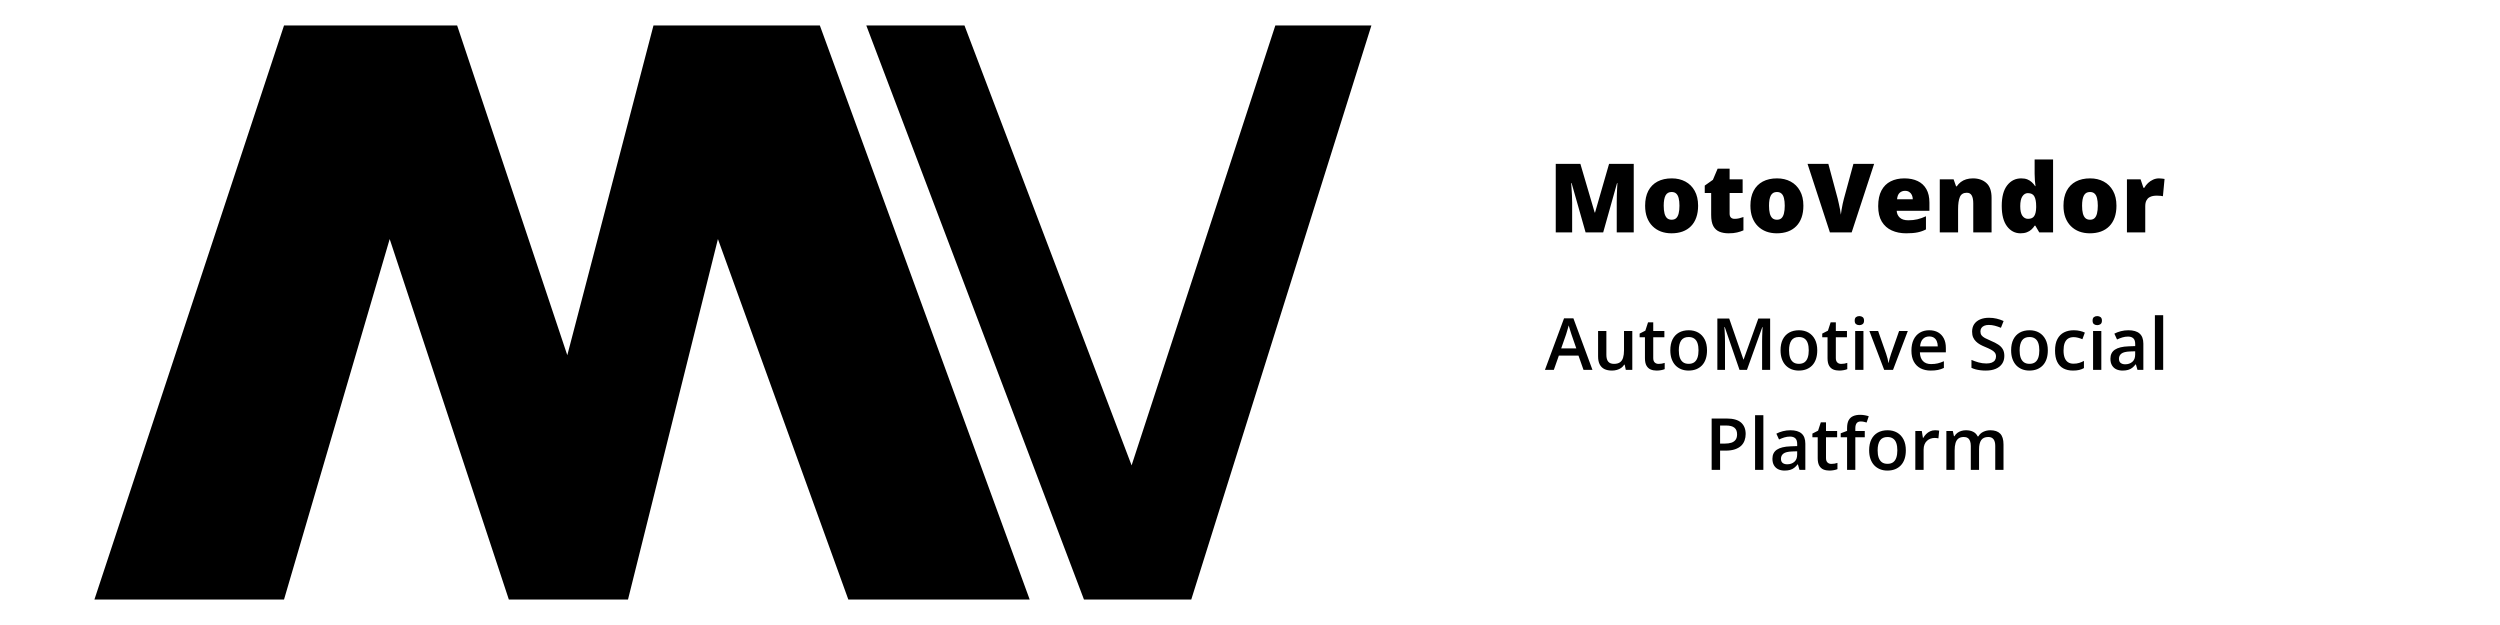
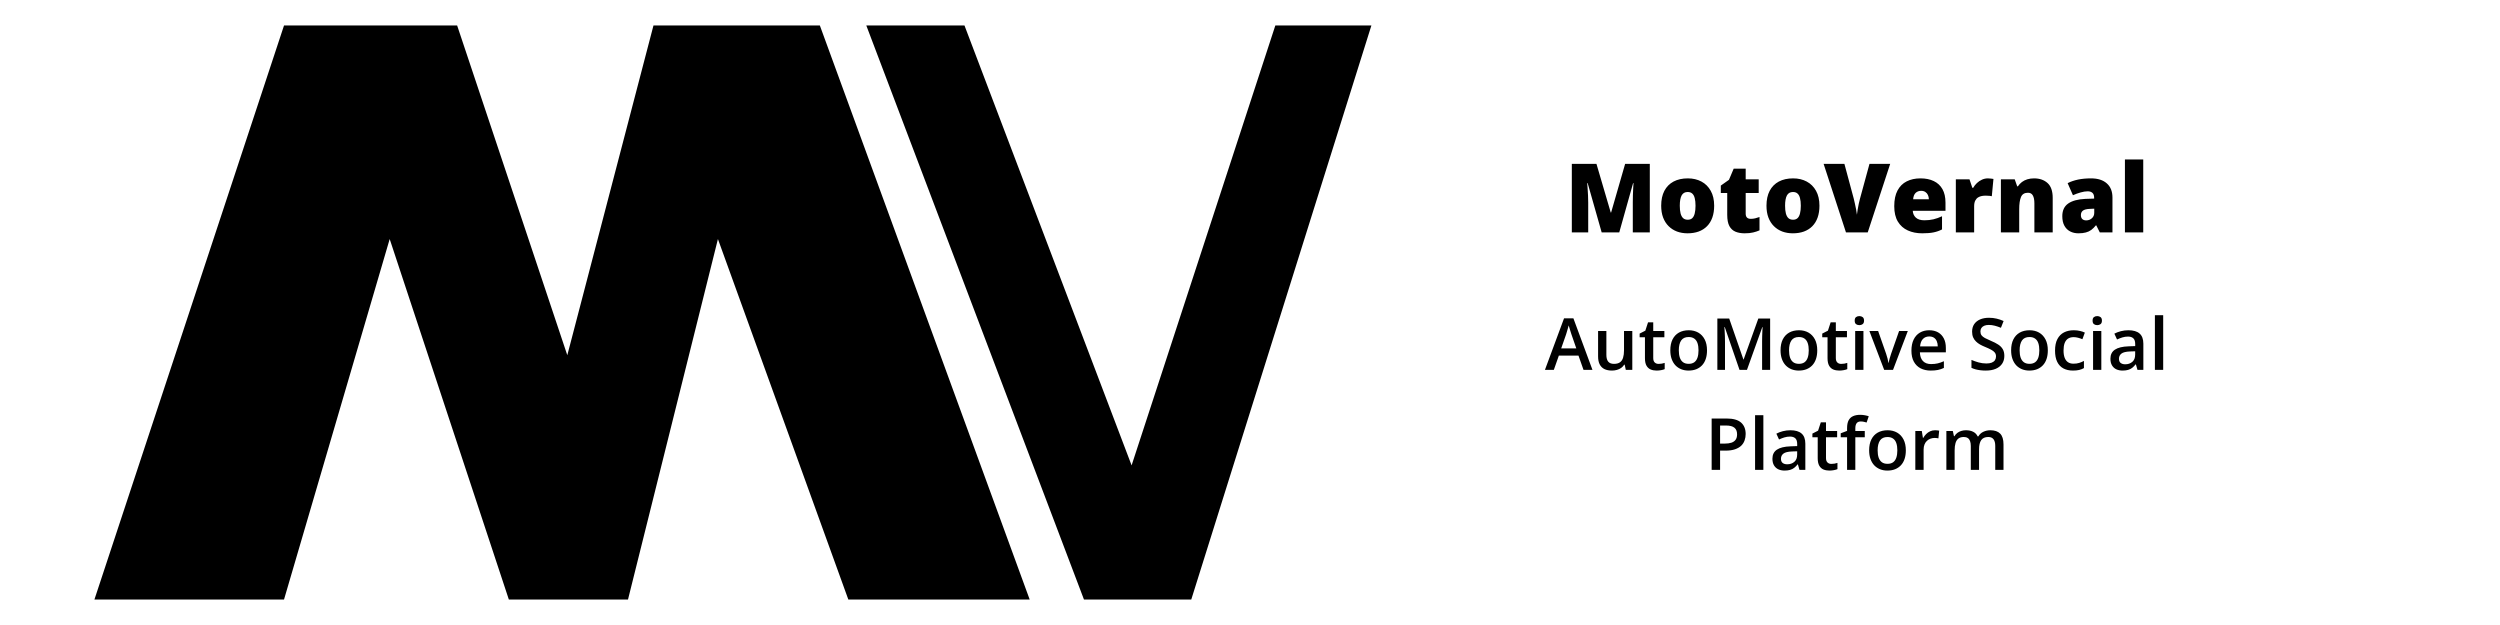
<svg xmlns="http://www.w3.org/2000/svg" width="200" height="50" viewBox="0 0 200 50" fill="none">
-   <path d="M126.847 18.59L125.727 14.644H125.693C125.703 14.747 125.713 14.885 125.723 15.06C125.736 15.235 125.747 15.424 125.757 15.626C125.767 15.828 125.772 16.023 125.772 16.21V18.59H124.46V13.112H126.431L127.574 17.001H127.604L128.725 13.112H130.699V18.59H129.339V16.188C129.339 16.016 129.342 15.831 129.347 15.633C129.354 15.434 129.362 15.246 129.369 15.071C129.379 14.894 129.388 14.754 129.395 14.652H129.362L128.256 18.59H126.847ZM135.848 16.458C135.848 16.812 135.799 17.127 135.701 17.402C135.604 17.677 135.463 17.908 135.278 18.095C135.093 18.283 134.87 18.425 134.607 18.522C134.345 18.617 134.049 18.665 133.719 18.665C133.412 18.665 133.13 18.617 132.872 18.522C132.618 18.425 132.395 18.283 132.206 18.095C132.016 17.908 131.868 17.677 131.763 17.402C131.661 17.127 131.61 16.812 131.61 16.458C131.61 15.988 131.695 15.591 131.865 15.266C132.037 14.941 132.282 14.694 132.599 14.524C132.919 14.354 133.3 14.27 133.742 14.27C134.149 14.27 134.511 14.354 134.828 14.524C135.146 14.694 135.394 14.941 135.574 15.266C135.756 15.591 135.848 15.988 135.848 16.458ZM133.097 16.458C133.097 16.7 133.119 16.905 133.161 17.072C133.203 17.237 133.271 17.363 133.363 17.451C133.458 17.536 133.582 17.578 133.734 17.578C133.887 17.578 134.008 17.536 134.098 17.451C134.188 17.363 134.253 17.237 134.293 17.072C134.335 16.905 134.356 16.7 134.356 16.458C134.356 16.215 134.335 16.013 134.293 15.851C134.253 15.688 134.186 15.566 134.094 15.484C134.004 15.401 133.882 15.36 133.727 15.36C133.504 15.36 133.343 15.452 133.243 15.637C133.146 15.822 133.097 16.096 133.097 16.458ZM138.767 17.507C138.899 17.507 139.02 17.493 139.13 17.466C139.24 17.438 139.355 17.403 139.475 17.361V18.429C139.315 18.499 139.145 18.555 138.965 18.597C138.788 18.642 138.56 18.665 138.283 18.665C138.008 18.665 137.766 18.622 137.556 18.537C137.346 18.45 137.183 18.3 137.065 18.088C136.95 17.873 136.893 17.574 136.893 17.192V15.442H136.38V14.847L137.032 14.386L137.41 13.494H138.369V14.345H139.411V15.442H138.369V17.095C138.369 17.232 138.404 17.336 138.474 17.406C138.544 17.473 138.642 17.507 138.767 17.507ZM144.271 16.458C144.271 16.812 144.222 17.127 144.125 17.402C144.027 17.677 143.886 17.908 143.701 18.095C143.516 18.283 143.293 18.425 143.031 18.522C142.768 18.617 142.472 18.665 142.143 18.665C141.835 18.665 141.553 18.617 141.296 18.522C141.041 18.425 140.819 18.283 140.629 18.095C140.439 17.908 140.292 17.677 140.187 17.402C140.084 17.127 140.033 16.812 140.033 16.458C140.033 15.988 140.118 15.591 140.288 15.266C140.46 14.941 140.705 14.694 141.022 14.524C141.342 14.354 141.723 14.27 142.165 14.27C142.572 14.27 142.934 14.354 143.252 14.524C143.569 14.694 143.817 14.941 143.997 15.266C144.18 15.591 144.271 15.988 144.271 16.458ZM141.521 16.458C141.521 16.7 141.542 16.905 141.584 17.072C141.627 17.237 141.694 17.363 141.787 17.451C141.882 17.536 142.005 17.578 142.158 17.578C142.31 17.578 142.431 17.536 142.521 17.451C142.611 17.363 142.676 17.237 142.716 17.072C142.758 16.905 142.78 16.7 142.78 16.458C142.78 16.215 142.758 16.013 142.716 15.851C142.676 15.688 142.61 15.566 142.517 15.484C142.427 15.401 142.305 15.36 142.15 15.36C141.928 15.36 141.767 15.452 141.667 15.637C141.569 15.822 141.521 16.096 141.521 16.458ZM149.929 13.112L148.134 18.59H146.392L144.604 13.112H146.268L147.014 15.888C147.041 15.993 147.072 16.128 147.107 16.293C147.145 16.455 147.179 16.618 147.209 16.78C147.241 16.942 147.261 17.075 147.268 17.177C147.278 17.075 147.297 16.944 147.325 16.784C147.352 16.624 147.382 16.464 147.415 16.304C147.45 16.142 147.482 16.008 147.512 15.903L148.273 13.112H149.929ZM152.349 14.27C152.762 14.27 153.118 14.342 153.417 14.487C153.717 14.629 153.948 14.844 154.11 15.131C154.273 15.419 154.354 15.778 154.354 16.21V16.863H151.735C151.747 17.085 151.83 17.267 151.982 17.41C152.137 17.552 152.364 17.623 152.664 17.623C152.929 17.623 153.171 17.597 153.391 17.544C153.613 17.492 153.842 17.411 154.077 17.301V18.354C153.872 18.461 153.648 18.54 153.406 18.59C153.164 18.64 152.858 18.665 152.488 18.665C152.061 18.665 151.679 18.589 151.341 18.436C151.004 18.284 150.738 18.048 150.543 17.728C150.351 17.408 150.255 16.997 150.255 16.495C150.255 15.986 150.342 15.567 150.517 15.24C150.692 14.91 150.937 14.667 151.252 14.509C151.566 14.35 151.932 14.27 152.349 14.27ZM152.402 15.266C152.229 15.266 152.085 15.321 151.967 15.431C151.852 15.539 151.785 15.708 151.765 15.941H153.024C153.021 15.816 152.996 15.702 152.949 15.6C152.901 15.497 152.832 15.416 152.739 15.356C152.649 15.296 152.537 15.266 152.402 15.266ZM157.839 14.27C158.276 14.27 158.633 14.393 158.91 14.64C159.188 14.888 159.326 15.284 159.326 15.828V18.59H157.861V16.274C157.861 15.992 157.82 15.78 157.738 15.637C157.658 15.492 157.528 15.42 157.348 15.42C157.071 15.42 156.885 15.534 156.79 15.761C156.695 15.986 156.647 16.309 156.647 16.731V18.59H155.182V14.345H156.288L156.486 14.906H156.542C156.632 14.772 156.74 14.657 156.865 14.562C156.989 14.467 157.133 14.395 157.295 14.345C157.458 14.294 157.639 14.27 157.839 14.27ZM161.642 18.665C161.205 18.665 160.845 18.479 160.563 18.107C160.281 17.734 160.139 17.19 160.139 16.473C160.139 15.748 160.284 15.2 160.574 14.828C160.864 14.456 161.239 14.27 161.698 14.27C161.888 14.27 162.052 14.297 162.189 14.352C162.326 14.407 162.445 14.482 162.545 14.577C162.647 14.669 162.736 14.774 162.811 14.892H162.841C162.824 14.784 162.807 14.637 162.792 14.449C162.777 14.26 162.77 14.075 162.77 13.895V12.759H164.246V18.59H163.141L162.826 18.054H162.77C162.702 18.166 162.617 18.269 162.515 18.361C162.415 18.454 162.293 18.527 162.148 18.582C162.005 18.637 161.837 18.665 161.642 18.665ZM162.241 17.507C162.476 17.507 162.641 17.433 162.736 17.286C162.834 17.136 162.886 16.909 162.893 16.604V16.488C162.893 16.153 162.846 15.897 162.751 15.72C162.659 15.54 162.484 15.45 162.226 15.45C162.052 15.45 161.907 15.535 161.792 15.705C161.677 15.874 161.619 16.138 161.619 16.495C161.619 16.848 161.677 17.105 161.792 17.267C161.909 17.427 162.059 17.507 162.241 17.507ZM169.316 16.458C169.316 16.812 169.267 17.127 169.17 17.402C169.072 17.677 168.931 17.908 168.746 18.095C168.561 18.283 168.338 18.425 168.076 18.522C167.813 18.617 167.517 18.665 167.188 18.665C166.88 18.665 166.598 18.617 166.341 18.522C166.086 18.425 165.864 18.283 165.674 18.095C165.484 17.908 165.337 17.677 165.232 17.402C165.129 17.127 165.078 16.812 165.078 16.458C165.078 15.988 165.163 15.591 165.333 15.266C165.505 14.941 165.75 14.694 166.067 14.524C166.387 14.354 166.768 14.27 167.21 14.27C167.617 14.27 167.979 14.354 168.297 14.524C168.614 14.694 168.862 14.941 169.042 15.266C169.225 15.591 169.316 15.988 169.316 16.458ZM166.566 16.458C166.566 16.7 166.587 16.905 166.629 17.072C166.672 17.237 166.739 17.363 166.832 17.451C166.926 17.536 167.05 17.578 167.203 17.578C167.355 17.578 167.476 17.536 167.566 17.451C167.656 17.363 167.721 17.237 167.761 17.072C167.803 16.905 167.825 16.7 167.825 16.458C167.825 16.215 167.803 16.013 167.761 15.851C167.721 15.688 167.655 15.566 167.562 15.484C167.472 15.401 167.35 15.36 167.195 15.36C166.973 15.36 166.812 15.452 166.712 15.637C166.614 15.822 166.566 16.096 166.566 16.458ZM172.718 14.27C172.798 14.27 172.882 14.276 172.969 14.288C173.057 14.298 173.122 14.307 173.164 14.315L173.033 15.697C172.985 15.685 172.924 15.675 172.849 15.667C172.774 15.657 172.669 15.652 172.535 15.652C172.442 15.652 172.343 15.661 172.238 15.678C172.134 15.696 172.034 15.733 171.939 15.791C171.846 15.846 171.77 15.931 171.71 16.046C171.65 16.158 171.62 16.31 171.62 16.503V18.59H170.155V14.345H171.246L171.474 15.023H171.545C171.623 14.883 171.721 14.757 171.841 14.644C171.964 14.529 172.1 14.438 172.25 14.371C172.402 14.303 172.558 14.27 172.718 14.27ZM126.681 29.59L126.279 28.449H124.708L124.306 29.59H123.595L125.124 25.464H125.871L127.397 29.59H126.681ZM126.104 27.87L125.714 26.746C125.699 26.697 125.677 26.629 125.649 26.541C125.621 26.451 125.593 26.36 125.565 26.268C125.537 26.174 125.513 26.096 125.495 26.032C125.476 26.109 125.452 26.195 125.424 26.291C125.398 26.384 125.372 26.472 125.346 26.555C125.321 26.637 125.303 26.701 125.289 26.746L124.896 27.87H126.104ZM130.584 26.479V29.59H130.064L129.974 29.171H129.938C129.872 29.278 129.789 29.367 129.688 29.438C129.586 29.507 129.474 29.559 129.35 29.593C129.227 29.628 129.096 29.646 128.96 29.646C128.725 29.646 128.525 29.607 128.358 29.528C128.193 29.448 128.067 29.324 127.979 29.157C127.891 28.99 127.847 28.775 127.847 28.511V26.479H128.51V28.387C128.51 28.629 128.559 28.809 128.656 28.929C128.755 29.049 128.909 29.109 129.117 29.109C129.318 29.109 129.477 29.068 129.595 28.986C129.713 28.903 129.796 28.781 129.845 28.62C129.895 28.459 129.921 28.262 129.921 28.027V26.479H130.584ZM132.689 29.112C132.775 29.112 132.86 29.105 132.945 29.09C133.029 29.073 133.106 29.053 133.175 29.031V29.531C133.102 29.563 133.007 29.59 132.891 29.612C132.775 29.635 132.654 29.646 132.529 29.646C132.353 29.646 132.194 29.617 132.054 29.559C131.913 29.499 131.802 29.397 131.719 29.253C131.637 29.108 131.596 28.909 131.596 28.654V26.982H131.171V26.687L131.627 26.454L131.843 25.788H132.259V26.479H133.15V26.982H132.259V28.646C132.259 28.803 132.298 28.92 132.377 28.997C132.456 29.074 132.56 29.112 132.689 29.112ZM136.561 28.027C136.561 28.286 136.528 28.515 136.46 28.716C136.393 28.916 136.294 29.086 136.165 29.224C136.036 29.361 135.88 29.466 135.699 29.539C135.517 29.61 135.312 29.646 135.083 29.646C134.87 29.646 134.674 29.61 134.496 29.539C134.318 29.466 134.163 29.361 134.032 29.224C133.903 29.086 133.803 28.916 133.731 28.716C133.66 28.515 133.625 28.286 133.625 28.027C133.625 27.684 133.684 27.394 133.802 27.156C133.922 26.916 134.092 26.734 134.313 26.608C134.534 26.483 134.798 26.42 135.103 26.42C135.39 26.42 135.642 26.483 135.862 26.608C136.081 26.734 136.252 26.916 136.376 27.156C136.5 27.396 136.561 27.686 136.561 28.027ZM134.305 28.027C134.305 28.254 134.332 28.448 134.386 28.609C134.442 28.77 134.529 28.894 134.645 28.98C134.761 29.064 134.911 29.107 135.094 29.107C135.278 29.107 135.428 29.064 135.544 28.98C135.66 28.894 135.745 28.77 135.8 28.609C135.854 28.448 135.881 28.254 135.881 28.027C135.881 27.801 135.854 27.609 135.8 27.451C135.745 27.292 135.66 27.171 135.544 27.089C135.428 27.004 135.277 26.962 135.092 26.962C134.818 26.962 134.619 27.054 134.493 27.238C134.368 27.421 134.305 27.684 134.305 28.027ZM139.161 29.59L137.978 26.159H137.952C137.958 26.235 137.965 26.34 137.972 26.473C137.98 26.606 137.986 26.749 137.992 26.9C137.997 27.052 138 27.197 138 27.336V29.59H137.388V25.481H138.335L139.473 28.761H139.49L140.667 25.481H141.611V29.59H140.968V27.302C140.968 27.177 140.97 27.041 140.974 26.895C140.979 26.749 140.985 26.61 140.99 26.479C140.998 26.348 141.003 26.243 141.007 26.164H140.985L139.757 29.59H139.161ZM145.38 28.027C145.38 28.286 145.346 28.515 145.279 28.716C145.211 28.916 145.113 29.086 144.984 29.224C144.854 29.361 144.699 29.466 144.517 29.539C144.336 29.61 144.13 29.646 143.902 29.646C143.688 29.646 143.492 29.61 143.314 29.539C143.136 29.466 142.982 29.361 142.851 29.224C142.721 29.086 142.621 28.916 142.55 28.716C142.479 28.515 142.443 28.286 142.443 28.027C142.443 27.684 142.502 27.394 142.62 27.156C142.74 26.916 142.911 26.734 143.132 26.608C143.353 26.483 143.616 26.42 143.921 26.42C144.208 26.42 144.461 26.483 144.68 26.608C144.899 26.734 145.071 26.916 145.195 27.156C145.318 27.396 145.38 27.686 145.38 28.027ZM143.123 28.027C143.123 28.254 143.151 28.448 143.205 28.609C143.261 28.77 143.347 28.894 143.463 28.98C143.58 29.064 143.729 29.107 143.913 29.107C144.097 29.107 144.247 29.064 144.363 28.98C144.479 28.894 144.564 28.77 144.618 28.609C144.673 28.448 144.7 28.254 144.7 28.027C144.7 27.801 144.673 27.609 144.618 27.451C144.564 27.292 144.479 27.171 144.363 27.089C144.247 27.004 144.096 26.962 143.91 26.962C143.637 26.962 143.437 27.054 143.312 27.238C143.186 27.421 143.123 27.684 143.123 28.027ZM147.297 29.112C147.383 29.112 147.468 29.105 147.552 29.09C147.637 29.073 147.713 29.053 147.783 29.031V29.531C147.71 29.563 147.615 29.59 147.499 29.612C147.383 29.635 147.262 29.646 147.136 29.646C146.96 29.646 146.802 29.617 146.661 29.559C146.521 29.499 146.409 29.397 146.327 29.253C146.245 29.108 146.203 28.909 146.203 28.654V26.982H145.779V26.687L146.234 26.454L146.451 25.788H146.867V26.479H147.757V26.982H146.867V28.646C146.867 28.803 146.906 28.92 146.985 28.997C147.063 29.074 147.167 29.112 147.297 29.112ZM149.075 26.479V29.59H148.415V26.479H149.075ZM148.749 25.287C148.851 25.287 148.938 25.314 149.011 25.369C149.086 25.423 149.123 25.517 149.123 25.65C149.123 25.781 149.086 25.875 149.011 25.931C148.938 25.985 148.851 26.012 148.749 26.012C148.645 26.012 148.556 25.985 148.482 25.931C148.411 25.875 148.376 25.781 148.376 25.65C148.376 25.517 148.411 25.423 148.482 25.369C148.556 25.314 148.645 25.287 148.749 25.287ZM150.734 29.59L149.55 26.479H150.25L150.891 28.306C150.932 28.422 150.97 28.547 151.003 28.682C151.037 28.817 151.06 28.93 151.074 29.022H151.096C151.109 28.927 151.134 28.812 151.172 28.679C151.209 28.544 151.248 28.42 151.287 28.306L151.928 26.479H152.625L151.442 29.59H150.734ZM154.336 26.42C154.614 26.42 154.851 26.477 155.05 26.591C155.249 26.706 155.401 26.868 155.508 27.078C155.615 27.287 155.668 27.538 155.668 27.831V28.185H153.592C153.599 28.486 153.68 28.719 153.833 28.882C153.989 29.045 154.206 29.126 154.485 29.126C154.684 29.126 154.862 29.107 155.019 29.07C155.178 29.031 155.342 28.974 155.511 28.898V29.435C155.355 29.508 155.197 29.562 155.036 29.596C154.875 29.629 154.682 29.646 154.457 29.646C154.152 29.646 153.883 29.587 153.651 29.469C153.42 29.349 153.239 29.171 153.108 28.935C152.979 28.699 152.914 28.406 152.914 28.055C152.914 27.707 152.973 27.411 153.091 27.167C153.209 26.924 153.375 26.738 153.589 26.611C153.802 26.484 154.051 26.42 154.336 26.42ZM154.336 26.917C154.128 26.917 153.96 26.985 153.83 27.12C153.703 27.255 153.628 27.452 153.606 27.713H155.022C155.02 27.557 154.994 27.419 154.943 27.299C154.895 27.18 154.82 27.086 154.718 27.018C154.619 26.951 154.492 26.917 154.336 26.917ZM160.347 28.471C160.347 28.715 160.287 28.925 160.168 29.101C160.049 29.277 159.879 29.412 159.656 29.506C159.435 29.599 159.171 29.646 158.864 29.646C158.714 29.646 158.57 29.638 158.434 29.621C158.297 29.604 158.168 29.579 158.046 29.548C157.926 29.514 157.816 29.474 157.717 29.427V28.792C157.884 28.865 158.07 28.931 158.276 28.991C158.482 29.049 158.692 29.078 158.906 29.078C159.08 29.078 159.224 29.056 159.338 29.011C159.455 28.964 159.541 28.898 159.597 28.814C159.653 28.728 159.681 28.628 159.681 28.514C159.681 28.392 159.649 28.289 159.583 28.204C159.517 28.12 159.418 28.043 159.285 27.974C159.154 27.903 158.989 27.827 158.791 27.746C158.656 27.692 158.526 27.63 158.403 27.561C158.281 27.491 158.172 27.41 158.077 27.316C157.981 27.223 157.905 27.112 157.849 26.985C157.795 26.855 157.768 26.704 157.768 26.529C157.768 26.297 157.823 26.099 157.933 25.934C158.046 25.769 158.203 25.642 158.405 25.554C158.61 25.466 158.848 25.422 159.119 25.422C159.335 25.422 159.537 25.445 159.726 25.49C159.917 25.535 160.105 25.598 160.288 25.681L160.075 26.223C159.906 26.154 159.742 26.099 159.583 26.057C159.426 26.016 159.264 25.995 159.1 25.995C158.957 25.995 158.836 26.017 158.737 26.06C158.638 26.103 158.562 26.164 158.509 26.243C158.459 26.32 158.434 26.411 158.434 26.518C158.434 26.638 158.463 26.739 158.521 26.822C158.581 26.902 158.672 26.976 158.796 27.044C158.922 27.111 159.083 27.186 159.279 27.269C159.506 27.362 159.698 27.461 159.856 27.564C160.015 27.667 160.137 27.79 160.221 27.935C160.305 28.077 160.347 28.256 160.347 28.471ZM163.826 28.027C163.826 28.286 163.793 28.515 163.725 28.716C163.658 28.916 163.559 29.086 163.43 29.224C163.301 29.361 163.145 29.466 162.964 29.539C162.782 29.61 162.577 29.646 162.348 29.646C162.135 29.646 161.939 29.61 161.761 29.539C161.583 29.466 161.428 29.361 161.297 29.224C161.168 29.086 161.068 28.916 160.997 28.716C160.925 28.515 160.89 28.286 160.89 28.027C160.89 27.684 160.949 27.394 161.067 27.156C161.187 26.916 161.357 26.734 161.578 26.608C161.799 26.483 162.063 26.42 162.368 26.42C162.655 26.42 162.908 26.483 163.127 26.608C163.346 26.734 163.517 26.916 163.641 27.156C163.765 27.396 163.826 27.686 163.826 28.027ZM161.57 28.027C161.57 28.254 161.597 28.448 161.651 28.609C161.708 28.77 161.794 28.894 161.91 28.98C162.026 29.064 162.176 29.107 162.36 29.107C162.543 29.107 162.693 29.064 162.809 28.98C162.925 28.894 163.011 28.77 163.065 28.609C163.119 28.448 163.146 28.254 163.146 28.027C163.146 27.801 163.119 27.609 163.065 27.451C163.011 27.292 162.925 27.171 162.809 27.089C162.693 27.004 162.542 26.962 162.357 26.962C162.083 26.962 161.884 27.054 161.758 27.238C161.633 27.421 161.57 27.684 161.57 28.027ZM165.839 29.646C165.544 29.646 165.29 29.589 165.074 29.475C164.859 29.36 164.693 29.185 164.577 28.949C164.461 28.713 164.403 28.413 164.403 28.05C164.403 27.671 164.466 27.362 164.594 27.122C164.721 26.883 164.897 26.706 165.122 26.591C165.349 26.477 165.608 26.42 165.9 26.42C166.086 26.42 166.254 26.439 166.403 26.476C166.555 26.512 166.684 26.556 166.788 26.608L166.592 27.137C166.477 27.09 166.36 27.05 166.24 27.018C166.121 26.987 166.005 26.971 165.895 26.971C165.713 26.971 165.561 27.011 165.44 27.091C165.32 27.172 165.23 27.292 165.17 27.451C165.112 27.61 165.083 27.808 165.083 28.044C165.083 28.273 165.113 28.466 165.173 28.623C165.233 28.779 165.322 28.897 165.44 28.977C165.558 29.056 165.703 29.095 165.875 29.095C166.046 29.095 166.198 29.075 166.333 29.033C166.468 28.992 166.596 28.939 166.715 28.873V29.447C166.597 29.514 166.471 29.564 166.336 29.596C166.201 29.629 166.035 29.646 165.839 29.646ZM168.106 26.479V29.59H167.446V26.479H168.106ZM167.78 25.287C167.882 25.287 167.969 25.314 168.042 25.369C168.117 25.423 168.154 25.517 168.154 25.65C168.154 25.781 168.117 25.875 168.042 25.931C167.969 25.985 167.882 26.012 167.78 26.012C167.676 26.012 167.587 25.985 167.514 25.931C167.442 25.875 167.407 25.781 167.407 25.65C167.407 25.517 167.442 25.423 167.514 25.369C167.587 25.314 167.676 25.287 167.78 25.287ZM170.273 26.42C170.667 26.42 170.964 26.507 171.164 26.681C171.366 26.855 171.468 27.127 171.468 27.496V29.59H170.998L170.872 29.149H170.849C170.761 29.261 170.67 29.354 170.577 29.427C170.483 29.5 170.374 29.554 170.251 29.59C170.129 29.627 169.98 29.646 169.804 29.646C169.618 29.646 169.453 29.612 169.306 29.545C169.16 29.476 169.045 29.371 168.961 29.23C168.876 29.09 168.834 28.912 168.834 28.696C168.834 28.376 168.953 28.135 169.191 27.974C169.431 27.813 169.793 27.724 170.276 27.707L170.816 27.687V27.524C170.816 27.309 170.765 27.155 170.664 27.063C170.565 26.972 170.424 26.926 170.242 26.926C170.087 26.926 169.936 26.948 169.79 26.993C169.644 27.038 169.501 27.093 169.363 27.159L169.149 26.692C169.301 26.612 169.473 26.546 169.666 26.496C169.861 26.445 170.063 26.42 170.273 26.42ZM170.813 28.103L170.411 28.117C170.081 28.128 169.85 28.185 169.717 28.286C169.584 28.387 169.517 28.526 169.517 28.702C169.517 28.855 169.563 28.968 169.655 29.039C169.747 29.108 169.868 29.143 170.017 29.143C170.246 29.143 170.435 29.078 170.585 28.949C170.737 28.818 170.813 28.626 170.813 28.373V28.103ZM173.055 29.59H172.392V25.217H173.055V29.59ZM138.127 33.481C138.657 33.481 139.044 33.59 139.287 33.807C139.531 34.025 139.653 34.329 139.653 34.721C139.653 34.899 139.625 35.068 139.568 35.229C139.514 35.389 139.424 35.53 139.299 35.654C139.173 35.775 139.007 35.872 138.801 35.943C138.597 36.014 138.345 36.05 138.045 36.05H137.607V37.59H136.932V33.481H138.127ZM138.082 34.041H137.607V35.488H137.975C138.187 35.488 138.367 35.463 138.515 35.415C138.663 35.364 138.775 35.285 138.852 35.176C138.929 35.067 138.967 34.924 138.967 34.746C138.967 34.508 138.895 34.331 138.751 34.215C138.608 34.099 138.385 34.041 138.082 34.041ZM141.069 37.59H140.406V33.217H141.069V37.59ZM143.233 34.42C143.626 34.42 143.923 34.507 144.124 34.681C144.326 34.855 144.427 35.127 144.427 35.496V37.59H143.958L143.832 37.149H143.809C143.721 37.261 143.63 37.354 143.536 37.427C143.443 37.5 143.334 37.554 143.21 37.59C143.089 37.627 142.94 37.646 142.764 37.646C142.578 37.646 142.412 37.612 142.266 37.545C142.12 37.476 142.005 37.371 141.921 37.23C141.836 37.09 141.794 36.912 141.794 36.696C141.794 36.376 141.913 36.135 142.151 35.974C142.391 35.813 142.752 35.724 143.236 35.707L143.775 35.687V35.524C143.775 35.309 143.725 35.155 143.624 35.063C143.524 34.972 143.384 34.926 143.202 34.926C143.047 34.926 142.896 34.948 142.75 34.993C142.603 35.038 142.461 35.093 142.322 35.159L142.109 34.693C142.261 34.612 142.433 34.546 142.626 34.496C142.821 34.445 143.023 34.42 143.233 34.42ZM143.773 36.103L143.371 36.117C143.041 36.129 142.81 36.185 142.677 36.286C142.543 36.387 142.477 36.526 142.477 36.702C142.477 36.855 142.523 36.968 142.615 37.039C142.706 37.108 142.827 37.143 142.977 37.143C143.206 37.143 143.395 37.078 143.545 36.949C143.697 36.818 143.773 36.626 143.773 36.373V36.103ZM146.51 37.112C146.596 37.112 146.681 37.105 146.765 37.09C146.85 37.073 146.927 37.053 146.996 37.031V37.531C146.923 37.563 146.828 37.59 146.712 37.612C146.596 37.635 146.475 37.646 146.35 37.646C146.173 37.646 146.015 37.617 145.875 37.559C145.734 37.499 145.623 37.397 145.54 37.253C145.458 37.108 145.417 36.909 145.417 36.654V34.982H144.992V34.687L145.447 34.454L145.664 33.788H146.08V34.479H146.971V34.982H146.08V36.646C146.08 36.803 146.119 36.92 146.198 36.997C146.276 37.074 146.38 37.112 146.51 37.112ZM149.182 34.982H148.426V37.59H147.766V34.982H147.257V34.664L147.766 34.471V34.254C147.766 33.99 147.807 33.78 147.89 33.625C147.974 33.469 148.094 33.358 148.249 33.29C148.407 33.221 148.594 33.186 148.811 33.186C148.954 33.186 149.084 33.198 149.202 33.223C149.32 33.245 149.419 33.271 149.5 33.301L149.328 33.802C149.265 33.781 149.193 33.762 149.115 33.745C149.036 33.727 148.952 33.717 148.862 33.717C148.712 33.717 148.601 33.764 148.53 33.858C148.461 33.952 148.426 34.088 148.426 34.268V34.479H149.182V34.982ZM152.467 36.027C152.467 36.286 152.434 36.515 152.366 36.716C152.299 36.916 152.2 37.086 152.071 37.224C151.942 37.361 151.786 37.466 151.605 37.539C151.423 37.611 151.218 37.646 150.989 37.646C150.776 37.646 150.58 37.611 150.402 37.539C150.224 37.466 150.069 37.361 149.938 37.224C149.809 37.086 149.709 36.916 149.638 36.716C149.566 36.515 149.531 36.286 149.531 36.027C149.531 35.684 149.59 35.394 149.708 35.156C149.828 34.916 149.998 34.734 150.219 34.608C150.44 34.483 150.704 34.42 151.009 34.42C151.296 34.42 151.548 34.483 151.768 34.608C151.987 34.734 152.158 34.916 152.282 35.156C152.406 35.396 152.467 35.686 152.467 36.027ZM150.211 36.027C150.211 36.254 150.238 36.448 150.292 36.609C150.349 36.77 150.435 36.894 150.551 36.98C150.667 37.064 150.817 37.106 151 37.106C151.184 37.106 151.334 37.064 151.45 36.98C151.566 36.894 151.652 36.77 151.706 36.609C151.76 36.448 151.787 36.254 151.787 36.027C151.787 35.801 151.76 35.609 151.706 35.451C151.652 35.292 151.566 35.171 151.45 35.089C151.334 35.004 151.183 34.962 150.998 34.962C150.724 34.962 150.525 35.054 150.399 35.238C150.274 35.421 150.211 35.684 150.211 36.027ZM154.803 34.42C154.855 34.42 154.912 34.423 154.974 34.428C155.036 34.434 155.089 34.441 155.134 34.451L155.073 35.069C155.033 35.058 154.984 35.049 154.926 35.044C154.87 35.038 154.82 35.035 154.775 35.035C154.657 35.035 154.544 35.055 154.437 35.094C154.331 35.132 154.236 35.19 154.154 35.269C154.071 35.345 154.007 35.442 153.96 35.558C153.913 35.674 153.889 35.809 153.889 35.963V37.59H153.226V34.479H153.743L153.833 35.027H153.864C153.926 34.916 154.003 34.815 154.095 34.723C154.186 34.632 154.291 34.559 154.409 34.504C154.529 34.448 154.66 34.42 154.803 34.42ZM159.226 34.42C159.575 34.42 159.837 34.51 160.013 34.69C160.191 34.87 160.28 35.158 160.28 35.555V37.59H159.62V35.673C159.62 35.437 159.574 35.259 159.482 35.139C159.39 35.019 159.25 34.959 159.063 34.959C158.801 34.959 158.612 35.044 158.495 35.212C158.381 35.379 158.324 35.622 158.324 35.94V37.59H157.664V35.673C157.664 35.516 157.643 35.385 157.602 35.28C157.562 35.173 157.502 35.093 157.419 35.041C157.337 34.987 157.233 34.959 157.107 34.959C156.925 34.959 156.78 35.001 156.672 35.083C156.565 35.166 156.488 35.287 156.441 35.448C156.394 35.608 156.371 35.803 156.371 36.036V37.59H155.71V34.479H156.225L156.317 34.898H156.354C156.418 34.789 156.496 34.7 156.59 34.631C156.686 34.559 156.791 34.507 156.908 34.473C157.024 34.438 157.145 34.42 157.27 34.42C157.502 34.42 157.698 34.461 157.857 34.544C158.017 34.624 158.136 34.748 158.214 34.914H158.265C158.362 34.746 158.498 34.621 158.672 34.541C158.847 34.46 159.031 34.42 159.226 34.42Z" fill="black" />
+   <path d="M128.133 18.59L127.012 14.644H126.978C126.988 14.747 126.998 14.885 127.008 15.06C127.021 15.235 127.032 15.424 127.042 15.626C127.052 15.828 127.057 16.023 127.057 16.21V18.59H125.746V13.112H127.717L128.859 17.001H128.889L130.01 13.112H131.984V18.59H130.624V16.188C130.624 16.016 130.627 15.831 130.632 15.633C130.639 15.434 130.647 15.246 130.654 15.071C130.664 14.894 130.673 14.754 130.68 14.652H130.647L129.541 18.59H128.133ZM137.133 16.458C137.133 16.812 137.084 17.127 136.987 17.402C136.889 17.677 136.748 17.908 136.563 18.095C136.378 18.283 136.155 18.425 135.893 18.522C135.63 18.617 135.334 18.665 135.005 18.665C134.697 18.665 134.415 18.617 134.158 18.522C133.903 18.425 133.681 18.283 133.491 18.095C133.301 17.908 133.154 17.677 133.049 17.402C132.946 17.127 132.895 16.812 132.895 16.458C132.895 15.988 132.98 15.591 133.15 15.266C133.322 14.941 133.567 14.694 133.884 14.524C134.204 14.354 134.585 14.27 135.027 14.27C135.434 14.27 135.796 14.354 136.114 14.524C136.431 14.694 136.679 14.941 136.859 15.266C137.042 15.591 137.133 15.988 137.133 16.458ZM134.383 16.458C134.383 16.7 134.404 16.905 134.446 17.072C134.489 17.237 134.556 17.363 134.649 17.451C134.743 17.536 134.867 17.578 135.02 17.578C135.172 17.578 135.293 17.536 135.383 17.451C135.473 17.363 135.538 17.237 135.578 17.072C135.62 16.905 135.642 16.7 135.642 16.458C135.642 16.215 135.62 16.013 135.578 15.851C135.538 15.688 135.472 15.566 135.379 15.484C135.289 15.401 135.167 15.36 135.012 15.36C134.79 15.36 134.629 15.452 134.529 15.637C134.431 15.822 134.383 16.096 134.383 16.458ZM140.052 17.507C140.184 17.507 140.305 17.493 140.415 17.466C140.525 17.438 140.64 17.403 140.76 17.361V18.429C140.6 18.499 140.43 18.555 140.25 18.597C140.073 18.642 139.846 18.665 139.568 18.665C139.294 18.665 139.051 18.622 138.841 18.537C138.632 18.45 138.468 18.3 138.351 18.088C138.236 17.873 138.178 17.574 138.178 17.192V15.442H137.665V14.847L138.317 14.386L138.695 13.494H139.655V14.345H140.696V15.442H139.655V17.095C139.655 17.232 139.69 17.336 139.759 17.406C139.829 17.473 139.927 17.507 140.052 17.507ZM145.556 16.458C145.556 16.812 145.507 17.127 145.41 17.402C145.313 17.677 145.171 17.908 144.987 18.095C144.802 18.283 144.578 18.425 144.316 18.522C144.054 18.617 143.758 18.665 143.428 18.665C143.121 18.665 142.838 18.617 142.581 18.522C142.326 18.425 142.104 18.283 141.914 18.095C141.724 17.908 141.577 17.677 141.472 17.402C141.369 17.127 141.318 16.812 141.318 16.458C141.318 15.988 141.403 15.591 141.573 15.266C141.745 14.941 141.99 14.694 142.307 14.524C142.627 14.354 143.008 14.27 143.45 14.27C143.857 14.27 144.22 14.354 144.537 14.524C144.854 14.694 145.103 14.941 145.283 15.266C145.465 15.591 145.556 15.988 145.556 16.458ZM142.806 16.458C142.806 16.7 142.827 16.905 142.869 17.072C142.912 17.237 142.979 17.363 143.072 17.451C143.167 17.536 143.29 17.578 143.443 17.578C143.595 17.578 143.716 17.536 143.806 17.451C143.896 17.363 143.961 17.237 144.001 17.072C144.044 16.905 144.065 16.7 144.065 16.458C144.065 16.215 144.044 16.013 144.001 15.851C143.961 15.688 143.895 15.566 143.802 15.484C143.713 15.401 143.59 15.36 143.435 15.36C143.213 15.36 143.052 15.452 142.952 15.637C142.855 15.822 142.806 16.096 142.806 16.458ZM151.214 13.112L149.419 18.59H147.677L145.89 13.112H147.553L148.299 15.888C148.326 15.993 148.358 16.128 148.393 16.293C148.43 16.455 148.464 16.618 148.494 16.78C148.526 16.942 148.546 17.075 148.554 17.177C148.564 17.075 148.582 16.944 148.61 16.784C148.637 16.624 148.667 16.464 148.7 16.304C148.735 16.142 148.767 16.008 148.797 15.903L149.558 13.112H151.214ZM153.635 14.27C154.047 14.27 154.403 14.342 154.703 14.487C155.002 14.629 155.233 14.844 155.396 15.131C155.558 15.419 155.639 15.778 155.639 16.21V16.863H153.02C153.033 17.085 153.115 17.267 153.267 17.41C153.422 17.552 153.65 17.623 153.949 17.623C154.214 17.623 154.456 17.597 154.676 17.544C154.899 17.492 155.127 17.411 155.362 17.301V18.354C155.157 18.461 154.934 18.54 154.691 18.59C154.449 18.64 154.143 18.665 153.773 18.665C153.346 18.665 152.964 18.589 152.627 18.436C152.289 18.284 152.023 18.048 151.829 17.728C151.636 17.408 151.54 16.997 151.54 16.495C151.54 15.986 151.627 15.567 151.802 15.24C151.977 14.91 152.222 14.667 152.537 14.509C152.852 14.35 153.217 14.27 153.635 14.27ZM153.687 15.266C153.515 15.266 153.37 15.321 153.252 15.431C153.138 15.539 153.07 15.708 153.05 15.941H154.309C154.307 15.816 154.282 15.702 154.234 15.6C154.187 15.497 154.117 15.416 154.024 15.356C153.934 15.296 153.822 15.266 153.687 15.266ZM159.03 14.27C159.11 14.27 159.194 14.276 159.281 14.288C159.369 14.298 159.434 14.307 159.476 14.315L159.345 15.697C159.298 15.685 159.236 15.675 159.161 15.667C159.087 15.657 158.982 15.652 158.847 15.652C158.754 15.652 158.656 15.661 158.551 15.678C158.446 15.696 158.346 15.733 158.251 15.791C158.159 15.846 158.082 15.931 158.022 16.046C157.962 16.158 157.932 16.31 157.932 16.503V18.59H156.467V14.345H157.558L157.786 15.023H157.857C157.935 14.883 158.034 14.757 158.154 14.644C158.276 14.529 158.412 14.438 158.562 14.371C158.714 14.303 158.87 14.27 159.03 14.27ZM162.729 14.27C163.166 14.27 163.523 14.393 163.8 14.64C164.078 14.888 164.216 15.284 164.216 15.828V18.59H162.751V16.274C162.751 15.992 162.71 15.78 162.627 15.637C162.547 15.492 162.418 15.42 162.238 15.42C161.96 15.42 161.774 15.534 161.679 15.761C161.585 15.986 161.537 16.309 161.537 16.731V18.59H160.072V14.345H161.177L161.376 14.906H161.432C161.522 14.772 161.629 14.657 161.754 14.562C161.879 14.467 162.023 14.395 162.185 14.345C162.348 14.294 162.529 14.27 162.729 14.27ZM167.285 14.27C167.822 14.27 168.242 14.403 168.544 14.671C168.846 14.935 168.997 15.314 168.997 15.806V18.59H167.982L167.701 18.028H167.671C167.551 18.178 167.427 18.3 167.3 18.395C167.175 18.487 167.031 18.555 166.869 18.597C166.707 18.642 166.508 18.665 166.273 18.665C166.028 18.665 165.809 18.615 165.614 18.515C165.419 18.415 165.265 18.264 165.153 18.061C165.04 17.859 164.984 17.603 164.984 17.293C164.984 16.839 165.142 16.502 165.456 16.282C165.771 16.062 166.227 15.938 166.824 15.911L167.532 15.888V15.828C167.532 15.639 167.485 15.504 167.39 15.424C167.297 15.344 167.173 15.304 167.015 15.304C166.848 15.304 166.66 15.334 166.453 15.394C166.248 15.451 166.042 15.526 165.835 15.618L165.411 14.652C165.656 14.527 165.934 14.432 166.243 14.367C166.553 14.302 166.9 14.27 167.285 14.27ZM167.54 16.694L167.203 16.709C166.933 16.719 166.743 16.766 166.633 16.851C166.526 16.934 166.472 17.052 166.472 17.207C166.472 17.352 166.511 17.459 166.588 17.529C166.665 17.597 166.768 17.631 166.895 17.631C167.073 17.631 167.224 17.574 167.349 17.462C167.476 17.35 167.54 17.203 167.54 17.024V16.694ZM171.459 18.59H169.994V12.759H171.459V18.59ZM126.681 29.59L126.279 28.449H124.708L124.306 29.59H123.595L125.124 25.464H125.871L127.397 29.59H126.681ZM126.104 27.87L125.714 26.746C125.699 26.697 125.677 26.629 125.649 26.541C125.621 26.451 125.593 26.36 125.565 26.268C125.537 26.174 125.513 26.096 125.495 26.032C125.476 26.109 125.452 26.195 125.424 26.291C125.398 26.384 125.372 26.472 125.346 26.555C125.321 26.637 125.303 26.701 125.289 26.746L124.896 27.87H126.104ZM130.584 26.479V29.59H130.064L129.974 29.171H129.938C129.872 29.278 129.789 29.367 129.688 29.438C129.586 29.507 129.474 29.559 129.35 29.593C129.227 29.628 129.096 29.646 128.96 29.646C128.725 29.646 128.525 29.607 128.358 29.528C128.193 29.448 128.067 29.324 127.979 29.157C127.891 28.99 127.847 28.775 127.847 28.511V26.479H128.51V28.387C128.51 28.629 128.559 28.809 128.656 28.929C128.755 29.049 128.909 29.109 129.117 29.109C129.318 29.109 129.477 29.068 129.595 28.986C129.713 28.903 129.796 28.781 129.845 28.62C129.895 28.459 129.921 28.262 129.921 28.027V26.479H130.584ZM132.689 29.112C132.775 29.112 132.86 29.105 132.945 29.09C133.029 29.073 133.106 29.053 133.175 29.031V29.531C133.102 29.563 133.007 29.59 132.891 29.612C132.775 29.635 132.654 29.646 132.529 29.646C132.353 29.646 132.194 29.617 132.054 29.559C131.913 29.499 131.802 29.397 131.719 29.253C131.637 29.108 131.596 28.909 131.596 28.654V26.982H131.171V26.687L131.627 26.454L131.843 25.788H132.259V26.479H133.15V26.982H132.259V28.646C132.259 28.803 132.298 28.92 132.377 28.997C132.456 29.074 132.56 29.112 132.689 29.112ZM136.561 28.027C136.561 28.286 136.528 28.515 136.46 28.716C136.393 28.916 136.294 29.086 136.165 29.224C136.036 29.361 135.88 29.466 135.699 29.539C135.517 29.61 135.312 29.646 135.083 29.646C134.87 29.646 134.674 29.61 134.496 29.539C134.318 29.466 134.163 29.361 134.032 29.224C133.903 29.086 133.803 28.916 133.731 28.716C133.66 28.515 133.625 28.286 133.625 28.027C133.625 27.684 133.684 27.394 133.802 27.156C133.922 26.916 134.092 26.734 134.313 26.608C134.534 26.483 134.798 26.42 135.103 26.42C135.39 26.42 135.642 26.483 135.862 26.608C136.081 26.734 136.252 26.916 136.376 27.156C136.5 27.396 136.561 27.686 136.561 28.027ZM134.305 28.027C134.305 28.254 134.332 28.448 134.386 28.609C134.442 28.77 134.529 28.894 134.645 28.98C134.761 29.064 134.911 29.107 135.094 29.107C135.278 29.107 135.428 29.064 135.544 28.98C135.66 28.894 135.745 28.77 135.8 28.609C135.854 28.448 135.881 28.254 135.881 28.027C135.881 27.801 135.854 27.609 135.8 27.451C135.745 27.292 135.66 27.171 135.544 27.089C135.428 27.004 135.277 26.962 135.092 26.962C134.818 26.962 134.619 27.054 134.493 27.238C134.368 27.421 134.305 27.684 134.305 28.027ZM139.161 29.59L137.978 26.159H137.952C137.958 26.235 137.965 26.34 137.972 26.473C137.98 26.606 137.986 26.749 137.992 26.9C137.997 27.052 138 27.197 138 27.336V29.59H137.388V25.481H138.335L139.473 28.761H139.49L140.667 25.481H141.611V29.59H140.968V27.302C140.968 27.177 140.97 27.041 140.974 26.895C140.979 26.749 140.985 26.61 140.99 26.479C140.998 26.348 141.003 26.243 141.007 26.164H140.985L139.757 29.59H139.161ZM145.38 28.027C145.38 28.286 145.346 28.515 145.279 28.716C145.211 28.916 145.113 29.086 144.984 29.224C144.854 29.361 144.699 29.466 144.517 29.539C144.336 29.61 144.13 29.646 143.902 29.646C143.688 29.646 143.492 29.61 143.314 29.539C143.136 29.466 142.982 29.361 142.851 29.224C142.721 29.086 142.621 28.916 142.55 28.716C142.479 28.515 142.443 28.286 142.443 28.027C142.443 27.684 142.502 27.394 142.62 27.156C142.74 26.916 142.911 26.734 143.132 26.608C143.353 26.483 143.616 26.42 143.921 26.42C144.208 26.42 144.461 26.483 144.68 26.608C144.899 26.734 145.071 26.916 145.195 27.156C145.318 27.396 145.38 27.686 145.38 28.027ZM143.123 28.027C143.123 28.254 143.151 28.448 143.205 28.609C143.261 28.77 143.347 28.894 143.463 28.98C143.58 29.064 143.729 29.107 143.913 29.107C144.097 29.107 144.247 29.064 144.363 28.98C144.479 28.894 144.564 28.77 144.618 28.609C144.673 28.448 144.7 28.254 144.7 28.027C144.7 27.801 144.673 27.609 144.618 27.451C144.564 27.292 144.479 27.171 144.363 27.089C144.247 27.004 144.096 26.962 143.91 26.962C143.637 26.962 143.437 27.054 143.312 27.238C143.186 27.421 143.123 27.684 143.123 28.027ZM147.297 29.112C147.383 29.112 147.468 29.105 147.552 29.09C147.637 29.073 147.713 29.053 147.783 29.031V29.531C147.71 29.563 147.615 29.59 147.499 29.612C147.383 29.635 147.262 29.646 147.136 29.646C146.96 29.646 146.802 29.617 146.661 29.559C146.521 29.499 146.409 29.397 146.327 29.253C146.245 29.108 146.203 28.909 146.203 28.654V26.982H145.779V26.687L146.234 26.454L146.451 25.788H146.867V26.479H147.757V26.982H146.867V28.646C146.867 28.803 146.906 28.92 146.985 28.997C147.063 29.074 147.167 29.112 147.297 29.112ZM149.075 26.479V29.59H148.415V26.479H149.075ZM148.749 25.287C148.851 25.287 148.938 25.314 149.011 25.369C149.086 25.423 149.123 25.517 149.123 25.65C149.123 25.781 149.086 25.875 149.011 25.931C148.938 25.985 148.851 26.012 148.749 26.012C148.645 26.012 148.556 25.985 148.482 25.931C148.411 25.875 148.376 25.781 148.376 25.65C148.376 25.517 148.411 25.423 148.482 25.369C148.556 25.314 148.645 25.287 148.749 25.287ZM150.734 29.59L149.55 26.479H150.25L150.891 28.306C150.932 28.422 150.97 28.547 151.003 28.682C151.037 28.817 151.06 28.93 151.074 29.022H151.096C151.109 28.927 151.134 28.812 151.172 28.679C151.209 28.544 151.248 28.42 151.287 28.306L151.928 26.479H152.625L151.442 29.59H150.734ZM154.336 26.42C154.614 26.42 154.851 26.477 155.05 26.591C155.249 26.706 155.401 26.868 155.508 27.078C155.615 27.287 155.668 27.538 155.668 27.831V28.185H153.592C153.599 28.486 153.68 28.719 153.833 28.882C153.989 29.045 154.206 29.126 154.485 29.126C154.684 29.126 154.862 29.107 155.019 29.07C155.178 29.031 155.342 28.974 155.511 28.898V29.435C155.355 29.508 155.197 29.562 155.036 29.596C154.875 29.629 154.682 29.646 154.457 29.646C154.152 29.646 153.883 29.587 153.651 29.469C153.42 29.349 153.239 29.171 153.108 28.935C152.979 28.699 152.914 28.406 152.914 28.055C152.914 27.707 152.973 27.411 153.091 27.167C153.209 26.924 153.375 26.738 153.589 26.611C153.802 26.484 154.051 26.42 154.336 26.42ZM154.336 26.917C154.128 26.917 153.96 26.985 153.83 27.12C153.703 27.255 153.628 27.452 153.606 27.713H155.022C155.02 27.557 154.994 27.419 154.943 27.299C154.895 27.18 154.82 27.086 154.718 27.018C154.619 26.951 154.492 26.917 154.336 26.917ZM160.347 28.471C160.347 28.715 160.287 28.925 160.168 29.101C160.049 29.277 159.879 29.412 159.656 29.506C159.435 29.599 159.171 29.646 158.864 29.646C158.714 29.646 158.57 29.638 158.434 29.621C158.297 29.604 158.168 29.579 158.046 29.548C157.926 29.514 157.816 29.474 157.717 29.427V28.792C157.884 28.865 158.07 28.931 158.276 28.991C158.482 29.049 158.692 29.078 158.906 29.078C159.08 29.078 159.224 29.056 159.338 29.011C159.455 28.964 159.541 28.898 159.597 28.814C159.653 28.728 159.681 28.628 159.681 28.514C159.681 28.392 159.649 28.289 159.583 28.204C159.517 28.12 159.418 28.043 159.285 27.974C159.154 27.903 158.989 27.827 158.791 27.746C158.656 27.692 158.526 27.63 158.403 27.561C158.281 27.491 158.172 27.41 158.077 27.316C157.981 27.223 157.905 27.112 157.849 26.985C157.795 26.855 157.768 26.704 157.768 26.529C157.768 26.297 157.823 26.099 157.933 25.934C158.046 25.769 158.203 25.642 158.405 25.554C158.61 25.466 158.848 25.422 159.119 25.422C159.335 25.422 159.537 25.445 159.726 25.49C159.917 25.535 160.105 25.598 160.288 25.681L160.075 26.223C159.906 26.154 159.742 26.099 159.583 26.057C159.426 26.016 159.264 25.995 159.1 25.995C158.957 25.995 158.836 26.017 158.737 26.06C158.638 26.103 158.562 26.164 158.509 26.243C158.459 26.32 158.434 26.411 158.434 26.518C158.434 26.638 158.463 26.739 158.521 26.822C158.581 26.902 158.672 26.976 158.796 27.044C158.922 27.111 159.083 27.186 159.279 27.269C159.506 27.362 159.698 27.461 159.856 27.564C160.015 27.667 160.137 27.79 160.221 27.935C160.305 28.077 160.347 28.256 160.347 28.471ZM163.826 28.027C163.826 28.286 163.793 28.515 163.725 28.716C163.658 28.916 163.559 29.086 163.43 29.224C163.301 29.361 163.145 29.466 162.964 29.539C162.782 29.61 162.577 29.646 162.348 29.646C162.135 29.646 161.939 29.61 161.761 29.539C161.583 29.466 161.428 29.361 161.297 29.224C161.168 29.086 161.068 28.916 160.997 28.716C160.925 28.515 160.89 28.286 160.89 28.027C160.89 27.684 160.949 27.394 161.067 27.156C161.187 26.916 161.357 26.734 161.578 26.608C161.799 26.483 162.063 26.42 162.368 26.42C162.655 26.42 162.908 26.483 163.127 26.608C163.346 26.734 163.517 26.916 163.641 27.156C163.765 27.396 163.826 27.686 163.826 28.027ZM161.57 28.027C161.57 28.254 161.597 28.448 161.651 28.609C161.708 28.77 161.794 28.894 161.91 28.98C162.026 29.064 162.176 29.107 162.36 29.107C162.543 29.107 162.693 29.064 162.809 28.98C162.925 28.894 163.011 28.77 163.065 28.609C163.119 28.448 163.146 28.254 163.146 28.027C163.146 27.801 163.119 27.609 163.065 27.451C163.011 27.292 162.925 27.171 162.809 27.089C162.693 27.004 162.542 26.962 162.357 26.962C162.083 26.962 161.884 27.054 161.758 27.238C161.633 27.421 161.57 27.684 161.57 28.027ZM165.839 29.646C165.544 29.646 165.29 29.589 165.074 29.475C164.859 29.36 164.693 29.185 164.577 28.949C164.461 28.713 164.403 28.413 164.403 28.05C164.403 27.671 164.466 27.362 164.594 27.122C164.721 26.883 164.897 26.706 165.122 26.591C165.349 26.477 165.608 26.42 165.9 26.42C166.086 26.42 166.254 26.439 166.403 26.476C166.555 26.512 166.684 26.556 166.788 26.608L166.592 27.137C166.477 27.09 166.36 27.05 166.24 27.018C166.121 26.987 166.005 26.971 165.895 26.971C165.713 26.971 165.561 27.011 165.44 27.091C165.32 27.172 165.23 27.292 165.17 27.451C165.112 27.61 165.083 27.808 165.083 28.044C165.083 28.273 165.113 28.466 165.173 28.623C165.233 28.779 165.322 28.897 165.44 28.977C165.558 29.056 165.703 29.095 165.875 29.095C166.046 29.095 166.198 29.075 166.333 29.033C166.468 28.992 166.596 28.939 166.715 28.873V29.447C166.597 29.514 166.471 29.564 166.336 29.596C166.201 29.629 166.035 29.646 165.839 29.646ZM168.106 26.479V29.59H167.446V26.479H168.106ZM167.78 25.287C167.882 25.287 167.969 25.314 168.042 25.369C168.117 25.423 168.154 25.517 168.154 25.65C168.154 25.781 168.117 25.875 168.042 25.931C167.969 25.985 167.882 26.012 167.78 26.012C167.676 26.012 167.587 25.985 167.514 25.931C167.442 25.875 167.407 25.781 167.407 25.65C167.407 25.517 167.442 25.423 167.514 25.369C167.587 25.314 167.676 25.287 167.78 25.287ZM170.273 26.42C170.667 26.42 170.964 26.507 171.164 26.681C171.366 26.855 171.468 27.127 171.468 27.496V29.59H170.998L170.872 29.149H170.849C170.761 29.261 170.67 29.354 170.577 29.427C170.483 29.5 170.374 29.554 170.251 29.59C170.129 29.627 169.98 29.646 169.804 29.646C169.618 29.646 169.453 29.612 169.306 29.545C169.16 29.476 169.045 29.371 168.961 29.23C168.876 29.09 168.834 28.912 168.834 28.696C168.834 28.376 168.953 28.135 169.191 27.974C169.431 27.813 169.793 27.724 170.276 27.707L170.816 27.687V27.524C170.816 27.309 170.765 27.155 170.664 27.063C170.565 26.972 170.424 26.926 170.242 26.926C170.087 26.926 169.936 26.948 169.79 26.993C169.644 27.038 169.501 27.093 169.363 27.159L169.149 26.692C169.301 26.612 169.473 26.546 169.666 26.496C169.861 26.445 170.063 26.42 170.273 26.42ZM170.813 28.103L170.411 28.117C170.081 28.128 169.85 28.185 169.717 28.286C169.584 28.387 169.517 28.526 169.517 28.702C169.517 28.855 169.563 28.968 169.655 29.039C169.747 29.108 169.868 29.143 170.017 29.143C170.246 29.143 170.435 29.078 170.585 28.949C170.737 28.818 170.813 28.626 170.813 28.373V28.103ZM173.055 29.59H172.392V25.217H173.055V29.59ZM138.127 33.481C138.657 33.481 139.044 33.59 139.287 33.807C139.531 34.025 139.653 34.329 139.653 34.721C139.653 34.899 139.625 35.068 139.568 35.229C139.514 35.389 139.424 35.53 139.299 35.654C139.173 35.775 139.007 35.872 138.801 35.943C138.597 36.014 138.345 36.05 138.045 36.05H137.607V37.59H136.932V33.481H138.127ZM138.082 34.041H137.607V35.488H137.975C138.187 35.488 138.367 35.463 138.515 35.415C138.663 35.364 138.775 35.285 138.852 35.176C138.929 35.067 138.967 34.924 138.967 34.746C138.967 34.508 138.895 34.331 138.751 34.215C138.608 34.099 138.385 34.041 138.082 34.041ZM141.069 37.59H140.406V33.217H141.069V37.59ZM143.233 34.42C143.626 34.42 143.923 34.507 144.124 34.681C144.326 34.855 144.427 35.127 144.427 35.496V37.59H143.958L143.832 37.149H143.809C143.721 37.261 143.63 37.354 143.536 37.427C143.443 37.5 143.334 37.554 143.21 37.59C143.089 37.627 142.94 37.646 142.764 37.646C142.578 37.646 142.412 37.612 142.266 37.545C142.12 37.476 142.005 37.371 141.921 37.23C141.836 37.09 141.794 36.912 141.794 36.696C141.794 36.376 141.913 36.135 142.151 35.974C142.391 35.813 142.752 35.724 143.236 35.707L143.775 35.687V35.524C143.775 35.309 143.725 35.155 143.624 35.063C143.524 34.972 143.384 34.926 143.202 34.926C143.047 34.926 142.896 34.948 142.75 34.993C142.603 35.038 142.461 35.093 142.322 35.159L142.109 34.693C142.261 34.612 142.433 34.546 142.626 34.496C142.821 34.445 143.023 34.42 143.233 34.42ZM143.773 36.103L143.371 36.117C143.041 36.129 142.81 36.185 142.677 36.286C142.543 36.387 142.477 36.526 142.477 36.702C142.477 36.855 142.523 36.968 142.615 37.039C142.706 37.108 142.827 37.143 142.977 37.143C143.206 37.143 143.395 37.078 143.545 36.949C143.697 36.818 143.773 36.626 143.773 36.373V36.103ZM146.51 37.112C146.596 37.112 146.681 37.105 146.765 37.09C146.85 37.073 146.927 37.053 146.996 37.031V37.531C146.923 37.563 146.828 37.59 146.712 37.612C146.596 37.635 146.475 37.646 146.35 37.646C146.173 37.646 146.015 37.617 145.875 37.559C145.734 37.499 145.623 37.397 145.54 37.253C145.458 37.108 145.417 36.909 145.417 36.654V34.982H144.992V34.687L145.447 34.454L145.664 33.788H146.08V34.479H146.971V34.982H146.08V36.646C146.08 36.803 146.119 36.92 146.198 36.997C146.276 37.074 146.38 37.112 146.51 37.112ZM149.182 34.982H148.426V37.59H147.766V34.982H147.257V34.664L147.766 34.471V34.254C147.766 33.99 147.807 33.78 147.89 33.625C147.974 33.469 148.094 33.358 148.249 33.29C148.407 33.221 148.594 33.186 148.811 33.186C148.954 33.186 149.084 33.198 149.202 33.223C149.32 33.245 149.419 33.271 149.5 33.301L149.328 33.802C149.265 33.781 149.193 33.762 149.115 33.745C149.036 33.727 148.952 33.717 148.862 33.717C148.712 33.717 148.601 33.764 148.53 33.858C148.461 33.952 148.426 34.088 148.426 34.268V34.479H149.182V34.982ZM152.467 36.027C152.467 36.286 152.434 36.515 152.366 36.716C152.299 36.916 152.2 37.086 152.071 37.224C151.942 37.361 151.786 37.466 151.605 37.539C151.423 37.611 151.218 37.646 150.989 37.646C150.776 37.646 150.58 37.611 150.402 37.539C150.224 37.466 150.069 37.361 149.938 37.224C149.809 37.086 149.709 36.916 149.638 36.716C149.566 36.515 149.531 36.286 149.531 36.027C149.531 35.684 149.59 35.394 149.708 35.156C149.828 34.916 149.998 34.734 150.219 34.608C150.44 34.483 150.704 34.42 151.009 34.42C151.296 34.42 151.548 34.483 151.768 34.608C151.987 34.734 152.158 34.916 152.282 35.156C152.406 35.396 152.467 35.686 152.467 36.027ZM150.211 36.027C150.211 36.254 150.238 36.448 150.292 36.609C150.349 36.77 150.435 36.894 150.551 36.98C150.667 37.064 150.817 37.106 151 37.106C151.184 37.106 151.334 37.064 151.45 36.98C151.566 36.894 151.652 36.77 151.706 36.609C151.76 36.448 151.787 36.254 151.787 36.027C151.787 35.801 151.76 35.609 151.706 35.451C151.652 35.292 151.566 35.171 151.45 35.089C151.334 35.004 151.183 34.962 150.998 34.962C150.724 34.962 150.525 35.054 150.399 35.238C150.274 35.421 150.211 35.684 150.211 36.027ZM154.803 34.42C154.855 34.42 154.912 34.423 154.974 34.428C155.036 34.434 155.089 34.441 155.134 34.451L155.073 35.069C155.033 35.058 154.984 35.049 154.926 35.044C154.87 35.038 154.82 35.035 154.775 35.035C154.657 35.035 154.544 35.055 154.437 35.094C154.331 35.132 154.236 35.19 154.154 35.269C154.071 35.345 154.007 35.442 153.96 35.558C153.913 35.674 153.889 35.809 153.889 35.963V37.59H153.226V34.479H153.743L153.833 35.027H153.864C153.926 34.916 154.003 34.815 154.095 34.723C154.186 34.632 154.291 34.559 154.409 34.504C154.529 34.448 154.66 34.42 154.803 34.42ZM159.226 34.42C159.575 34.42 159.837 34.51 160.013 34.69C160.191 34.87 160.28 35.158 160.28 35.555V37.59H159.62V35.673C159.62 35.437 159.574 35.259 159.482 35.139C159.39 35.019 159.25 34.959 159.063 34.959C158.801 34.959 158.612 35.044 158.495 35.212C158.381 35.379 158.324 35.622 158.324 35.94V37.59H157.664V35.673C157.664 35.516 157.643 35.385 157.602 35.28C157.562 35.173 157.502 35.093 157.419 35.041C157.337 34.987 157.233 34.959 157.107 34.959C156.925 34.959 156.78 35.001 156.672 35.083C156.565 35.166 156.488 35.287 156.441 35.448C156.394 35.608 156.371 35.803 156.371 36.036V37.59H155.71V34.479H156.225L156.317 34.898H156.354C156.418 34.789 156.496 34.7 156.59 34.631C156.686 34.559 156.791 34.507 156.908 34.473C157.024 34.438 157.145 34.42 157.27 34.42C157.502 34.42 157.698 34.461 157.857 34.544C158.017 34.624 158.136 34.748 158.214 34.914H158.265C158.362 34.746 158.498 34.621 158.672 34.541C158.847 34.46 159.031 34.42 159.226 34.42Z" fill="black" />
  <path d="M22.722 47.961L31.175 19.124L40.707 47.961H50.24L57.434 19.124L67.866 47.961H82.374L65.588 2.038H52.278L45.384 28.417L36.571 2.038H22.722L7.554 47.961H22.722Z" fill="black" />
  <path d="M90.528 37.23L102.027 2.038H109.712L95.302 47.961H86.717L69.304 2.038H77.158L90.528 37.23Z" fill="black" />
</svg>
